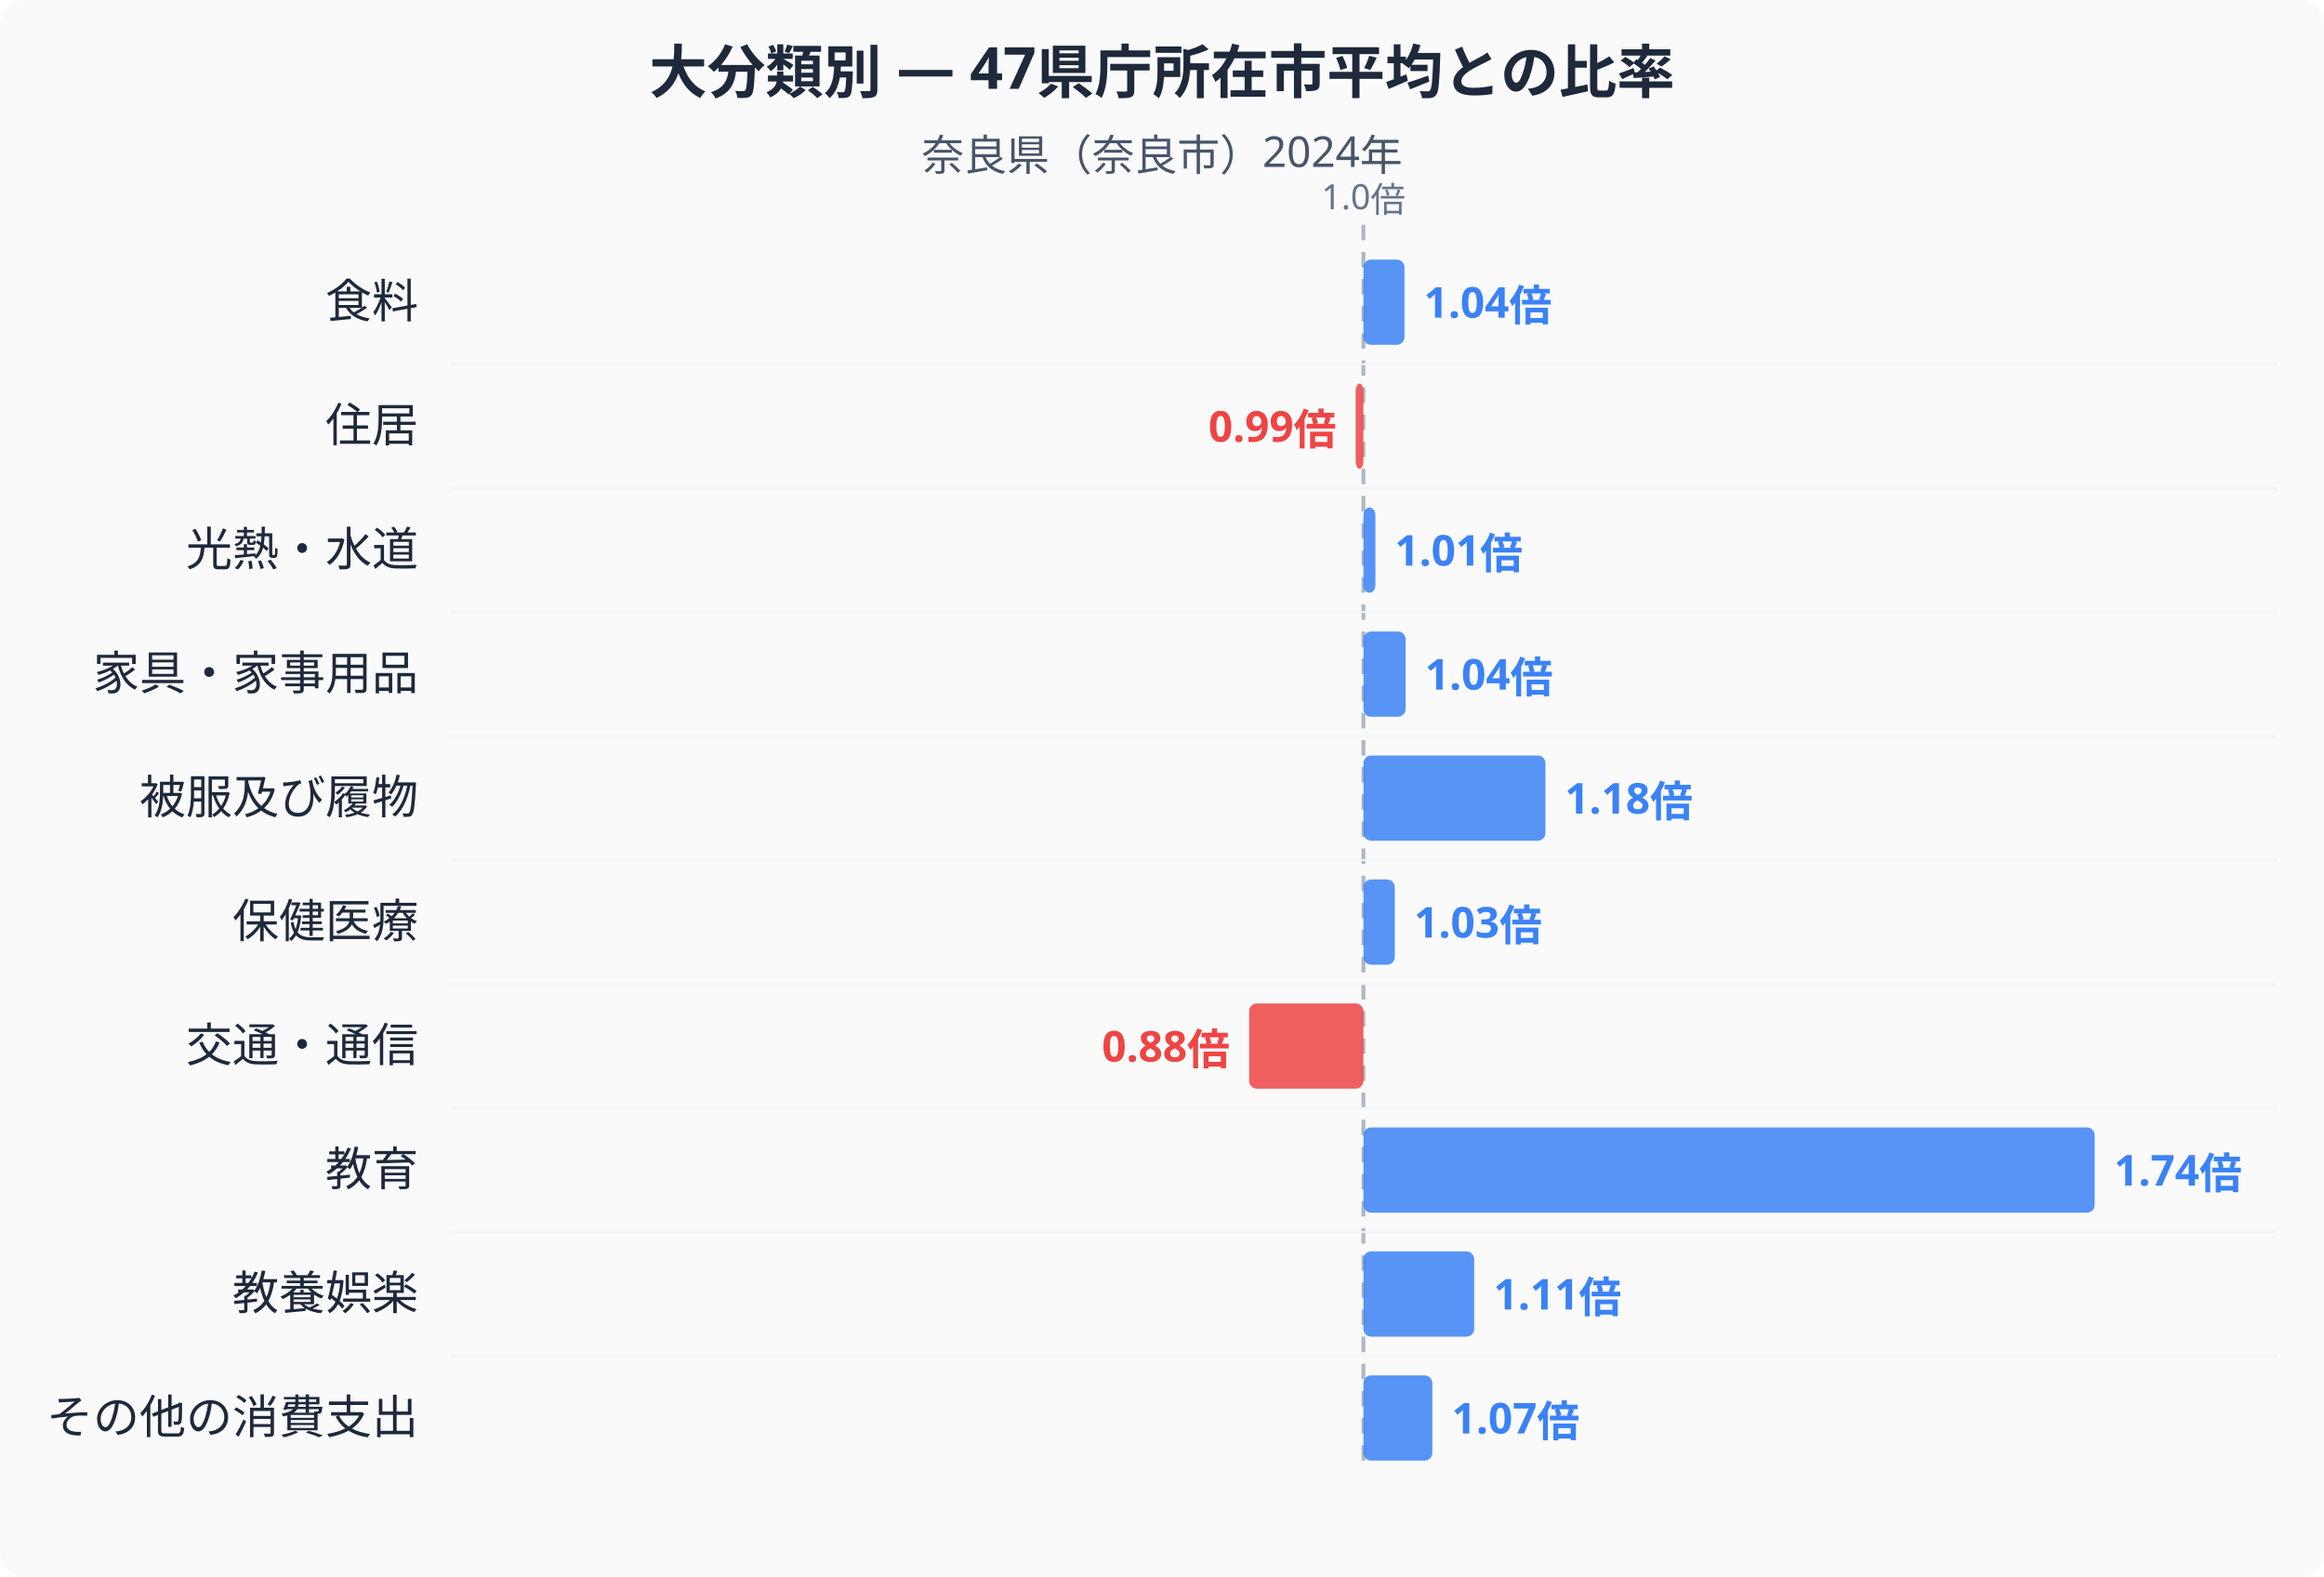
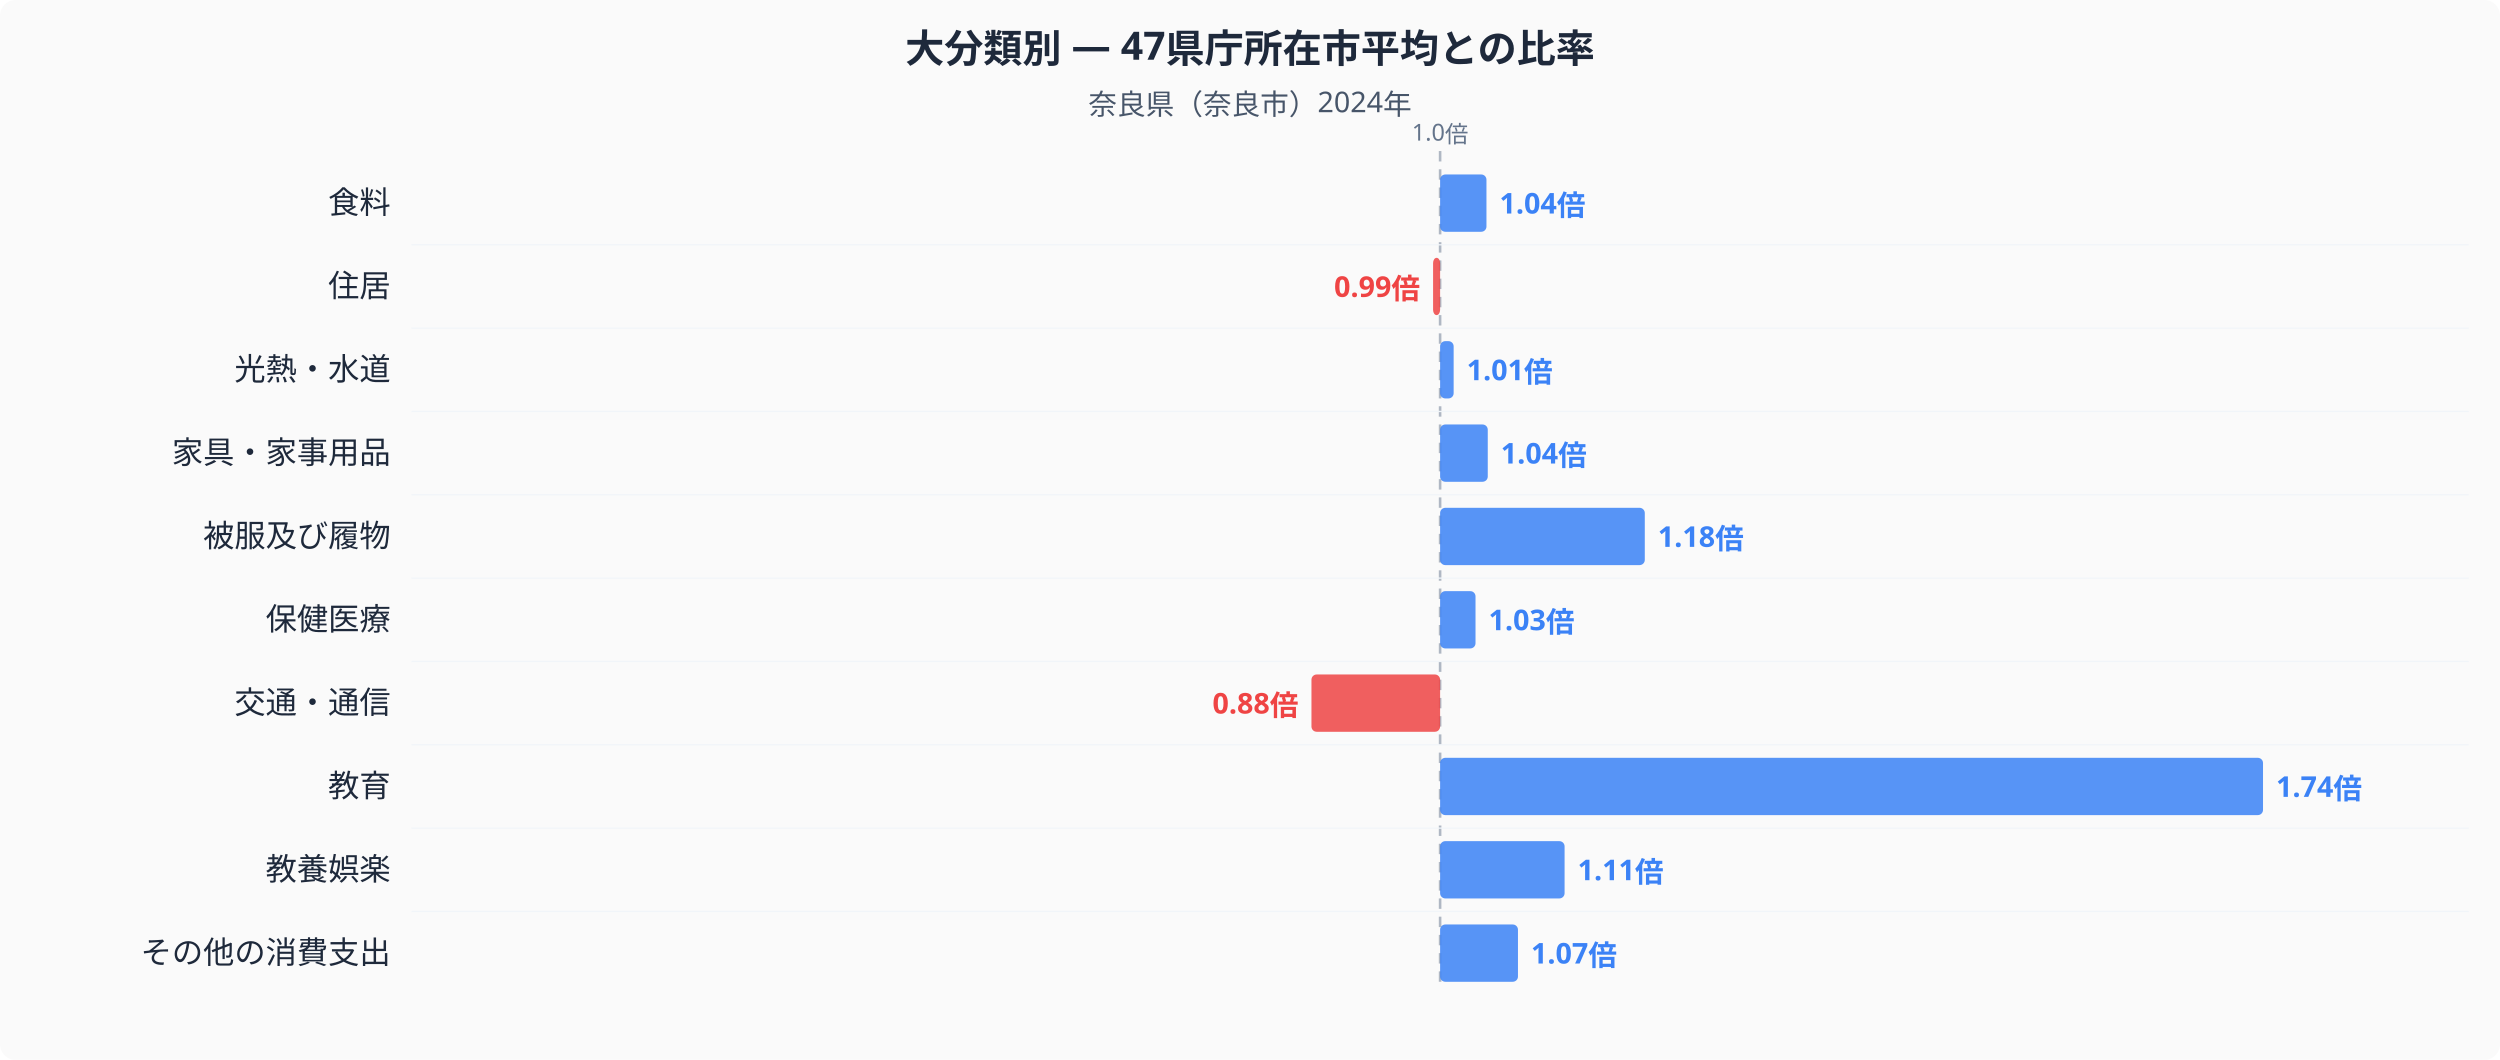
- <svg xmlns="http://www.w3.org/2000/svg" viewBox="0 0 600 407" role="img" aria-label="奈良県の大分類別支出比率">
+ <svg xmlns="http://www.w3.org/2000/svg" viewBox="0 0 960 407" role="img" aria-label="奈良県の大分類別支出比率">
  <style>text{font-family:'Hiragino Sans', 'Noto Sans JP', sans-serif}</style>
-   <rect width="600" height="407" fill="#fafafa" rx="6" />
-   <text x="300" y="24" text-anchor="middle" font-size="15" font-weight="bold" fill="#1e293b">大分類別 — 47県庁所在市平均との比率</text>
-   <text x="300" y="44" text-anchor="middle" font-size="11" fill="#475569">奈良県（奈良市）2024年</text>
-   <line x1="352" y1="58" x2="352" y2="378" stroke="#64748b" stroke-width="1" stroke-dasharray="4,3" opacity="0.5" />
-   <text x="352" y="54" text-anchor="middle" font-size="9" fill="#64748b">1.0倍</text>
-   <rect x="352" y="67" width="10.6" height="22" fill="#3b82f6" rx="2" opacity="0.85" />
-   <text x="108" y="82" text-anchor="end" font-size="12" fill="#1e293b">食料</text>
-   <text x="367.6" y="82" text-anchor="start" font-size="11" font-weight="bold" fill="#3b82f6">1.04倍</text>
-   <line x1="116" y1="94" x2="588" y2="94" stroke="#f1f5f9" stroke-width="0.5" />
-   <rect x="350" y="99" width="2" height="22" fill="#ef4444" rx="2" opacity="0.85" />
-   <text x="108" y="114" text-anchor="end" font-size="12" fill="#1e293b">住居</text>
-   <text x="345" y="114" text-anchor="end" font-size="11" font-weight="bold" fill="#ef4444">0.99倍</text>
-   <line x1="116" y1="126" x2="588" y2="126" stroke="#f1f5f9" stroke-width="0.5" />
-   <rect x="352" y="131" width="3.1" height="22" fill="#3b82f6" rx="2" opacity="0.85" />
-   <text x="108" y="146" text-anchor="end" font-size="12" fill="#1e293b">光熱・水道</text>
-   <text x="360.1" y="146" text-anchor="start" font-size="11" font-weight="bold" fill="#3b82f6">1.01倍</text>
-   <line x1="116" y1="158" x2="588" y2="158" stroke="#f1f5f9" stroke-width="0.5" />
-   <rect x="352" y="163" width="10.9" height="22" fill="#3b82f6" rx="2" opacity="0.85" />
-   <text x="108" y="178" text-anchor="end" font-size="12" fill="#1e293b">家具・家事用品</text>
-   <text x="367.9" y="178" text-anchor="start" font-size="11" font-weight="bold" fill="#3b82f6">1.04倍</text>
-   <line x1="116" y1="190" x2="588" y2="190" stroke="#f1f5f9" stroke-width="0.5" />
-   <rect x="352" y="195" width="47" height="22" fill="#3b82f6" rx="2" opacity="0.85" />
-   <text x="108" y="210" text-anchor="end" font-size="12" fill="#1e293b">被服及び履物</text>
-   <text x="404" y="210" text-anchor="start" font-size="11" font-weight="bold" fill="#3b82f6">1.18倍</text>
-   <line x1="116" y1="222" x2="588" y2="222" stroke="#f1f5f9" stroke-width="0.5" />
-   <rect x="352" y="227" width="8.1" height="22" fill="#3b82f6" rx="2" opacity="0.85" />
-   <text x="108" y="242" text-anchor="end" font-size="12" fill="#1e293b">保健医療</text>
-   <text x="365.1" y="242" text-anchor="start" font-size="11" font-weight="bold" fill="#3b82f6">1.03倍</text>
-   <line x1="116" y1="254" x2="588" y2="254" stroke="#f1f5f9" stroke-width="0.5" />
-   <rect x="322.5" y="259" width="29.5" height="22" fill="#ef4444" rx="2" opacity="0.85" />
-   <text x="108" y="274" text-anchor="end" font-size="12" fill="#1e293b">交通・通信</text>
-   <text x="317.5" y="274" text-anchor="end" font-size="11" font-weight="bold" fill="#ef4444">0.88倍</text>
-   <line x1="116" y1="286" x2="588" y2="286" stroke="#f1f5f9" stroke-width="0.5" />
-   <rect x="352" y="291" width="188.8" height="22" fill="#3b82f6" rx="2" opacity="0.85" />
-   <text x="108" y="306" text-anchor="end" font-size="12" fill="#1e293b">教育</text>
-   <text x="545.8" y="306" text-anchor="start" font-size="11" font-weight="bold" fill="#3b82f6">1.74倍</text>
-   <line x1="116" y1="318" x2="588" y2="318" stroke="#f1f5f9" stroke-width="0.5" />
-   <rect x="352" y="323" width="28.6" height="22" fill="#3b82f6" rx="2" opacity="0.85" />
-   <text x="108" y="338" text-anchor="end" font-size="12" fill="#1e293b">教養娯楽</text>
-   <text x="385.6" y="338" text-anchor="start" font-size="11" font-weight="bold" fill="#3b82f6">1.11倍</text>
-   <line x1="116" y1="350" x2="588" y2="350" stroke="#f1f5f9" stroke-width="0.5" />
-   <rect x="352" y="355" width="17.8" height="22" fill="#3b82f6" rx="2" opacity="0.85" />
-   <text x="108" y="370" text-anchor="end" font-size="12" fill="#1e293b">その他の消費支出</text>
-   <text x="374.8" y="370" text-anchor="start" font-size="11" font-weight="bold" fill="#3b82f6">1.07倍</text>
+   <rect width="960" height="407" fill="#fafafa" rx="6" />
+   <text x="480" y="24" text-anchor="middle" font-size="15" font-weight="bold" fill="#1e293b">大分類別 — 47県庁所在市平均との比率</text>
+   <text x="480" y="44" text-anchor="middle" font-size="11" fill="#475569">奈良県（奈良市）2024年</text>
+   <line x1="553" y1="58" x2="553" y2="378" stroke="#64748b" stroke-width="1" stroke-dasharray="4,3" opacity="0.5" />
+   <text x="553" y="54" text-anchor="middle" font-size="9" fill="#64748b">1.0倍</text>
+   <rect x="553" y="67" width="17.8" height="22" fill="#3b82f6" rx="2" opacity="0.85" />
+   <text x="150" y="82" text-anchor="end" font-size="12" fill="#1e293b">食料</text>
+   <text x="575.8" y="82" text-anchor="start" font-size="11" font-weight="bold" fill="#3b82f6">1.04倍</text>
+   <line x1="158" y1="94" x2="948" y2="94" stroke="#f1f5f9" stroke-width="0.5" />
+   <rect x="550.3" y="99" width="2.7" height="22" fill="#ef4444" rx="2" opacity="0.85" />
+   <text x="150" y="114" text-anchor="end" font-size="12" fill="#1e293b">住居</text>
+   <text x="545.3" y="114" text-anchor="end" font-size="11" font-weight="bold" fill="#ef4444">0.99倍</text>
+   <line x1="158" y1="126" x2="948" y2="126" stroke="#f1f5f9" stroke-width="0.5" />
+   <rect x="553" y="131" width="5.2" height="22" fill="#3b82f6" rx="2" opacity="0.85" />
+   <text x="150" y="146" text-anchor="end" font-size="12" fill="#1e293b">光熱・水道</text>
+   <text x="563.2" y="146" text-anchor="start" font-size="11" font-weight="bold" fill="#3b82f6">1.01倍</text>
+   <line x1="158" y1="158" x2="948" y2="158" stroke="#f1f5f9" stroke-width="0.5" />
+   <rect x="553" y="163" width="18.3" height="22" fill="#3b82f6" rx="2" opacity="0.85" />
+   <text x="150" y="178" text-anchor="end" font-size="12" fill="#1e293b">家具・家事用品</text>
+   <text x="576.3" y="178" text-anchor="start" font-size="11" font-weight="bold" fill="#3b82f6">1.04倍</text>
+   <line x1="158" y1="190" x2="948" y2="190" stroke="#f1f5f9" stroke-width="0.5" />
+   <rect x="553" y="195" width="78.6" height="22" fill="#3b82f6" rx="2" opacity="0.85" />
+   <text x="150" y="210" text-anchor="end" font-size="12" fill="#1e293b">被服及び履物</text>
+   <text x="636.6" y="210" text-anchor="start" font-size="11" font-weight="bold" fill="#3b82f6">1.18倍</text>
+   <line x1="158" y1="222" x2="948" y2="222" stroke="#f1f5f9" stroke-width="0.5" />
+   <rect x="553" y="227" width="13.6" height="22" fill="#3b82f6" rx="2" opacity="0.85" />
+   <text x="150" y="242" text-anchor="end" font-size="12" fill="#1e293b">保健医療</text>
+   <text x="571.6" y="242" text-anchor="start" font-size="11" font-weight="bold" fill="#3b82f6">1.03倍</text>
+   <line x1="158" y1="254" x2="948" y2="254" stroke="#f1f5f9" stroke-width="0.5" />
+   <rect x="503.6" y="259" width="49.4" height="22" fill="#ef4444" rx="2" opacity="0.85" />
+   <text x="150" y="274" text-anchor="end" font-size="12" fill="#1e293b">交通・通信</text>
+   <text x="498.6" y="274" text-anchor="end" font-size="11" font-weight="bold" fill="#ef4444">0.88倍</text>
+   <line x1="158" y1="286" x2="948" y2="286" stroke="#f1f5f9" stroke-width="0.5" />
+   <rect x="553" y="291" width="316" height="22" fill="#3b82f6" rx="2" opacity="0.85" />
+   <text x="150" y="306" text-anchor="end" font-size="12" fill="#1e293b">教育</text>
+   <text x="874" y="306" text-anchor="start" font-size="11" font-weight="bold" fill="#3b82f6">1.74倍</text>
+   <line x1="158" y1="318" x2="948" y2="318" stroke="#f1f5f9" stroke-width="0.5" />
+   <rect x="553" y="323" width="47.8" height="22" fill="#3b82f6" rx="2" opacity="0.85" />
+   <text x="150" y="338" text-anchor="end" font-size="12" fill="#1e293b">教養娯楽</text>
+   <text x="605.8" y="338" text-anchor="start" font-size="11" font-weight="bold" fill="#3b82f6">1.11倍</text>
+   <line x1="158" y1="350" x2="948" y2="350" stroke="#f1f5f9" stroke-width="0.5" />
+   <rect x="553" y="355" width="29.9" height="22" fill="#3b82f6" rx="2" opacity="0.85" />
+   <text x="150" y="370" text-anchor="end" font-size="12" fill="#1e293b">その他の消費支出</text>
+   <text x="587.9" y="370" text-anchor="start" font-size="11" font-weight="bold" fill="#3b82f6">1.07倍</text>
</svg>
